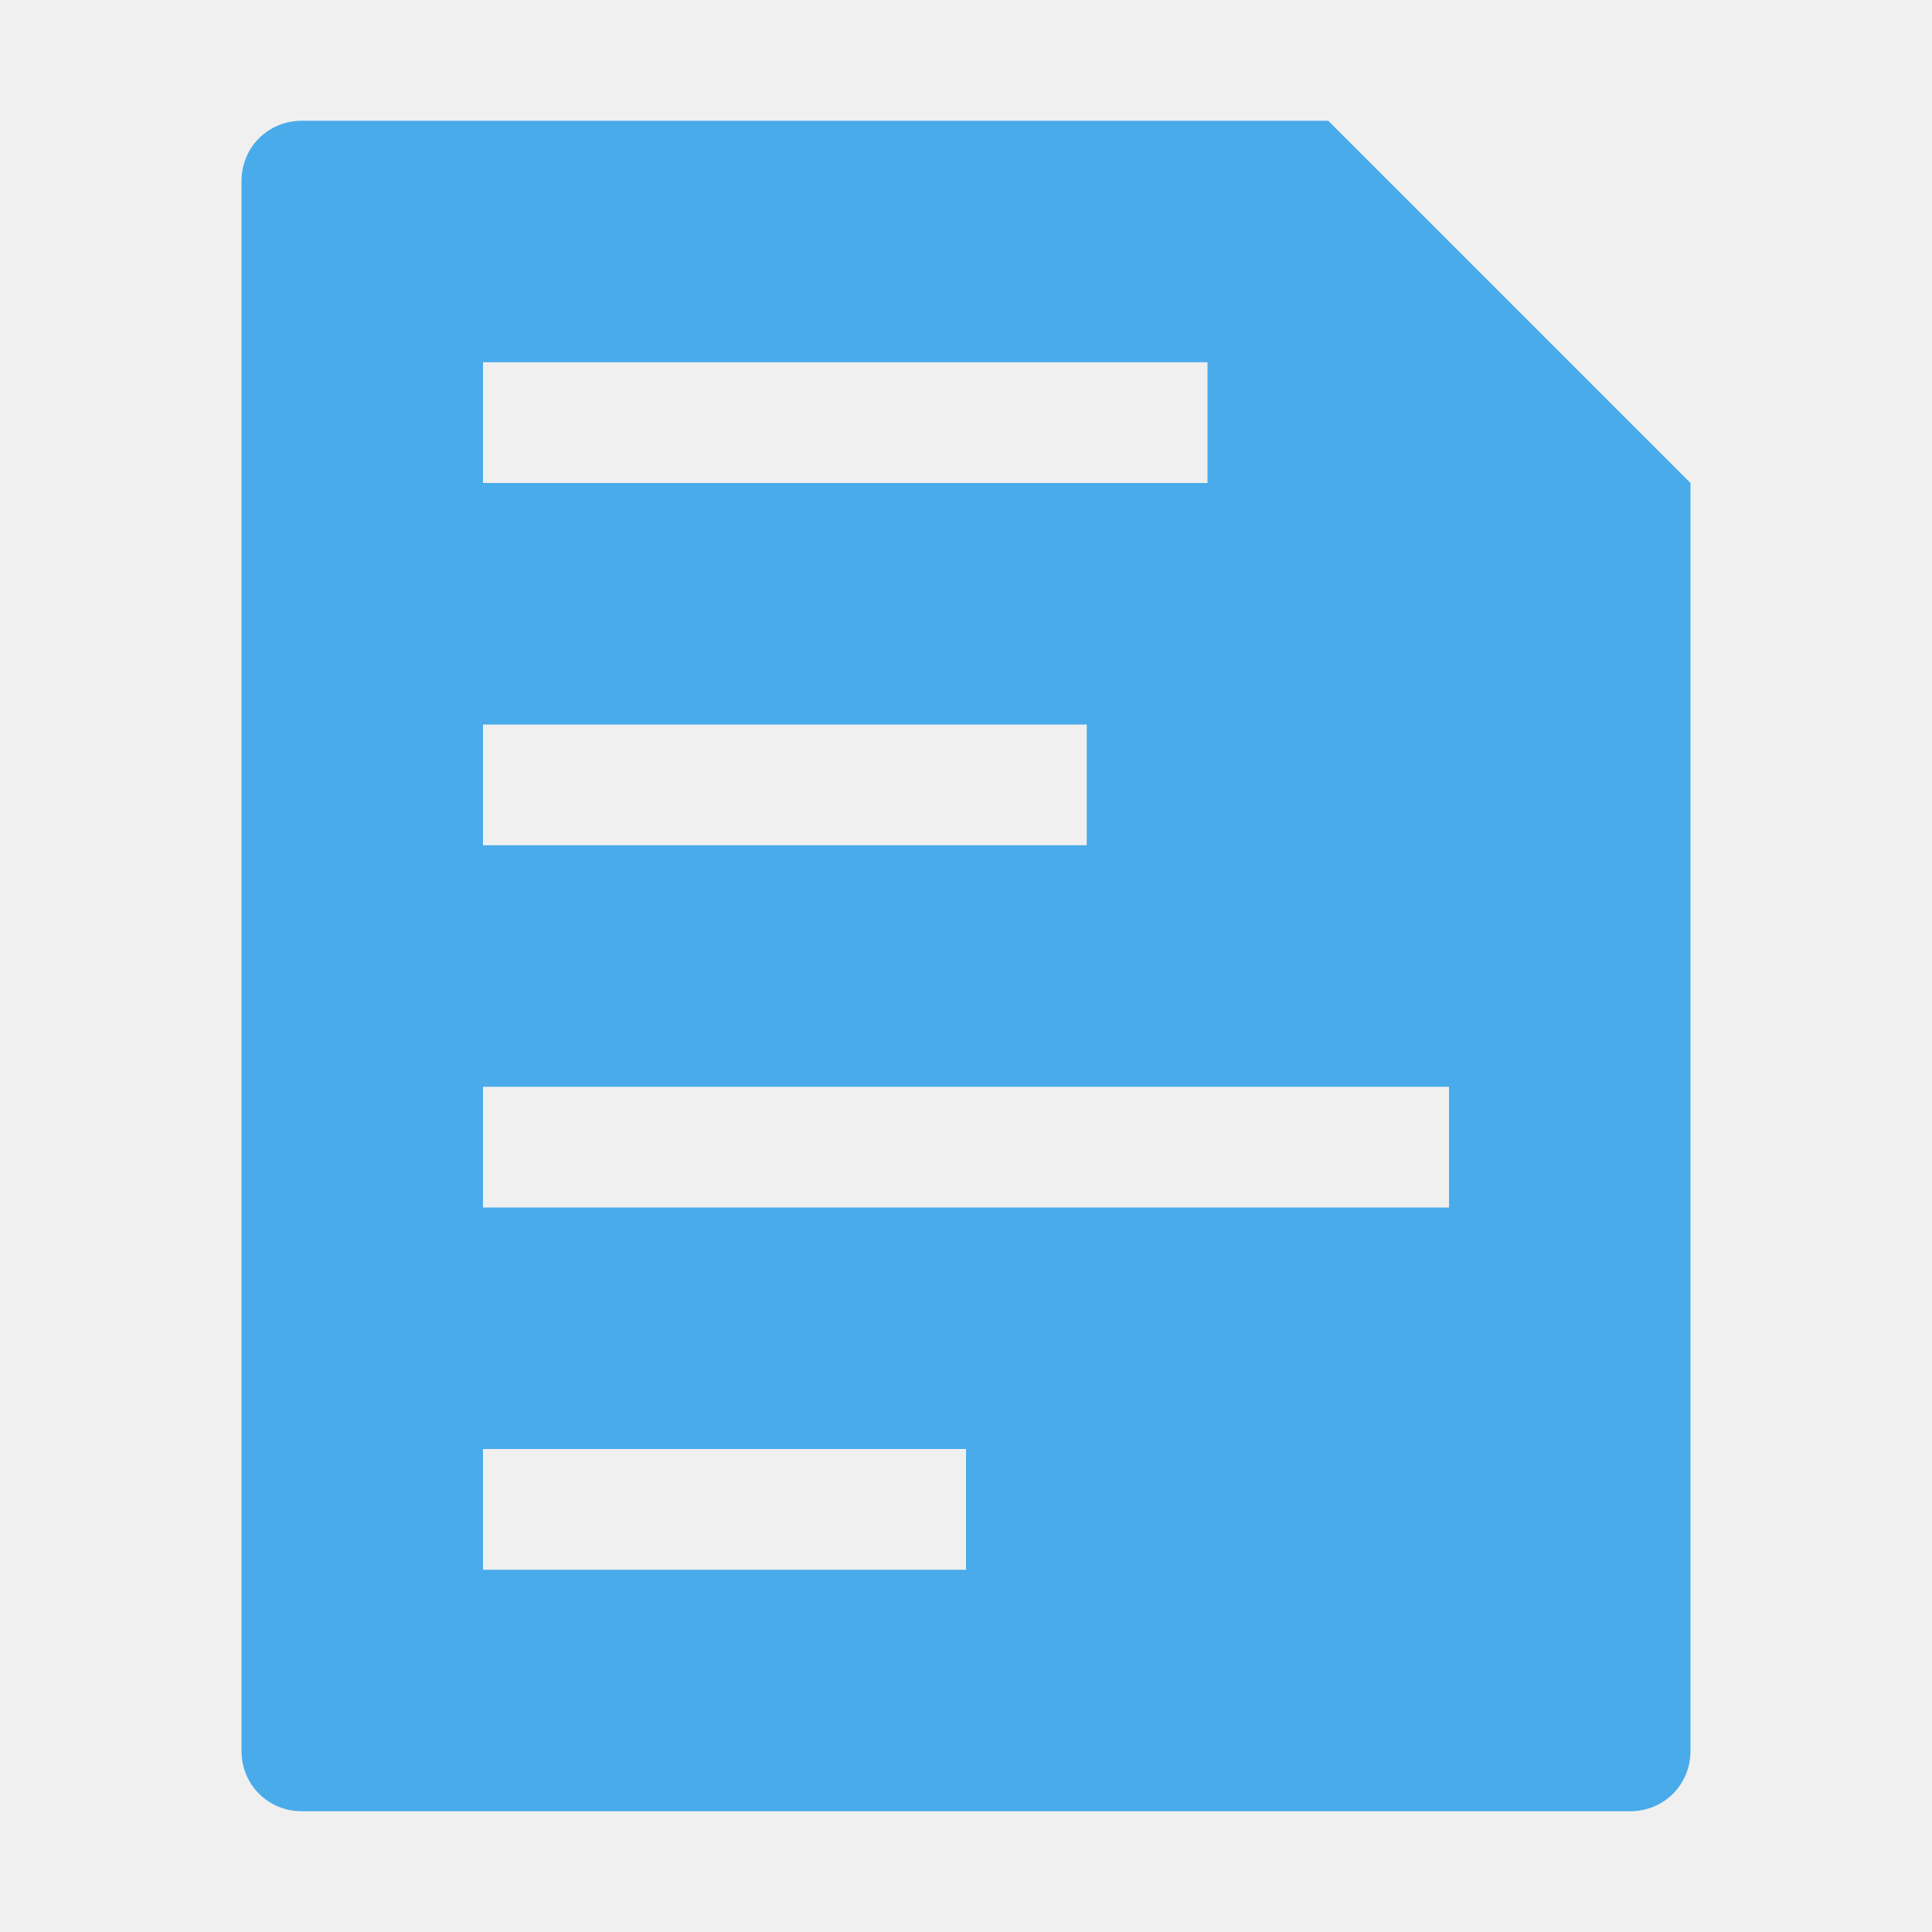
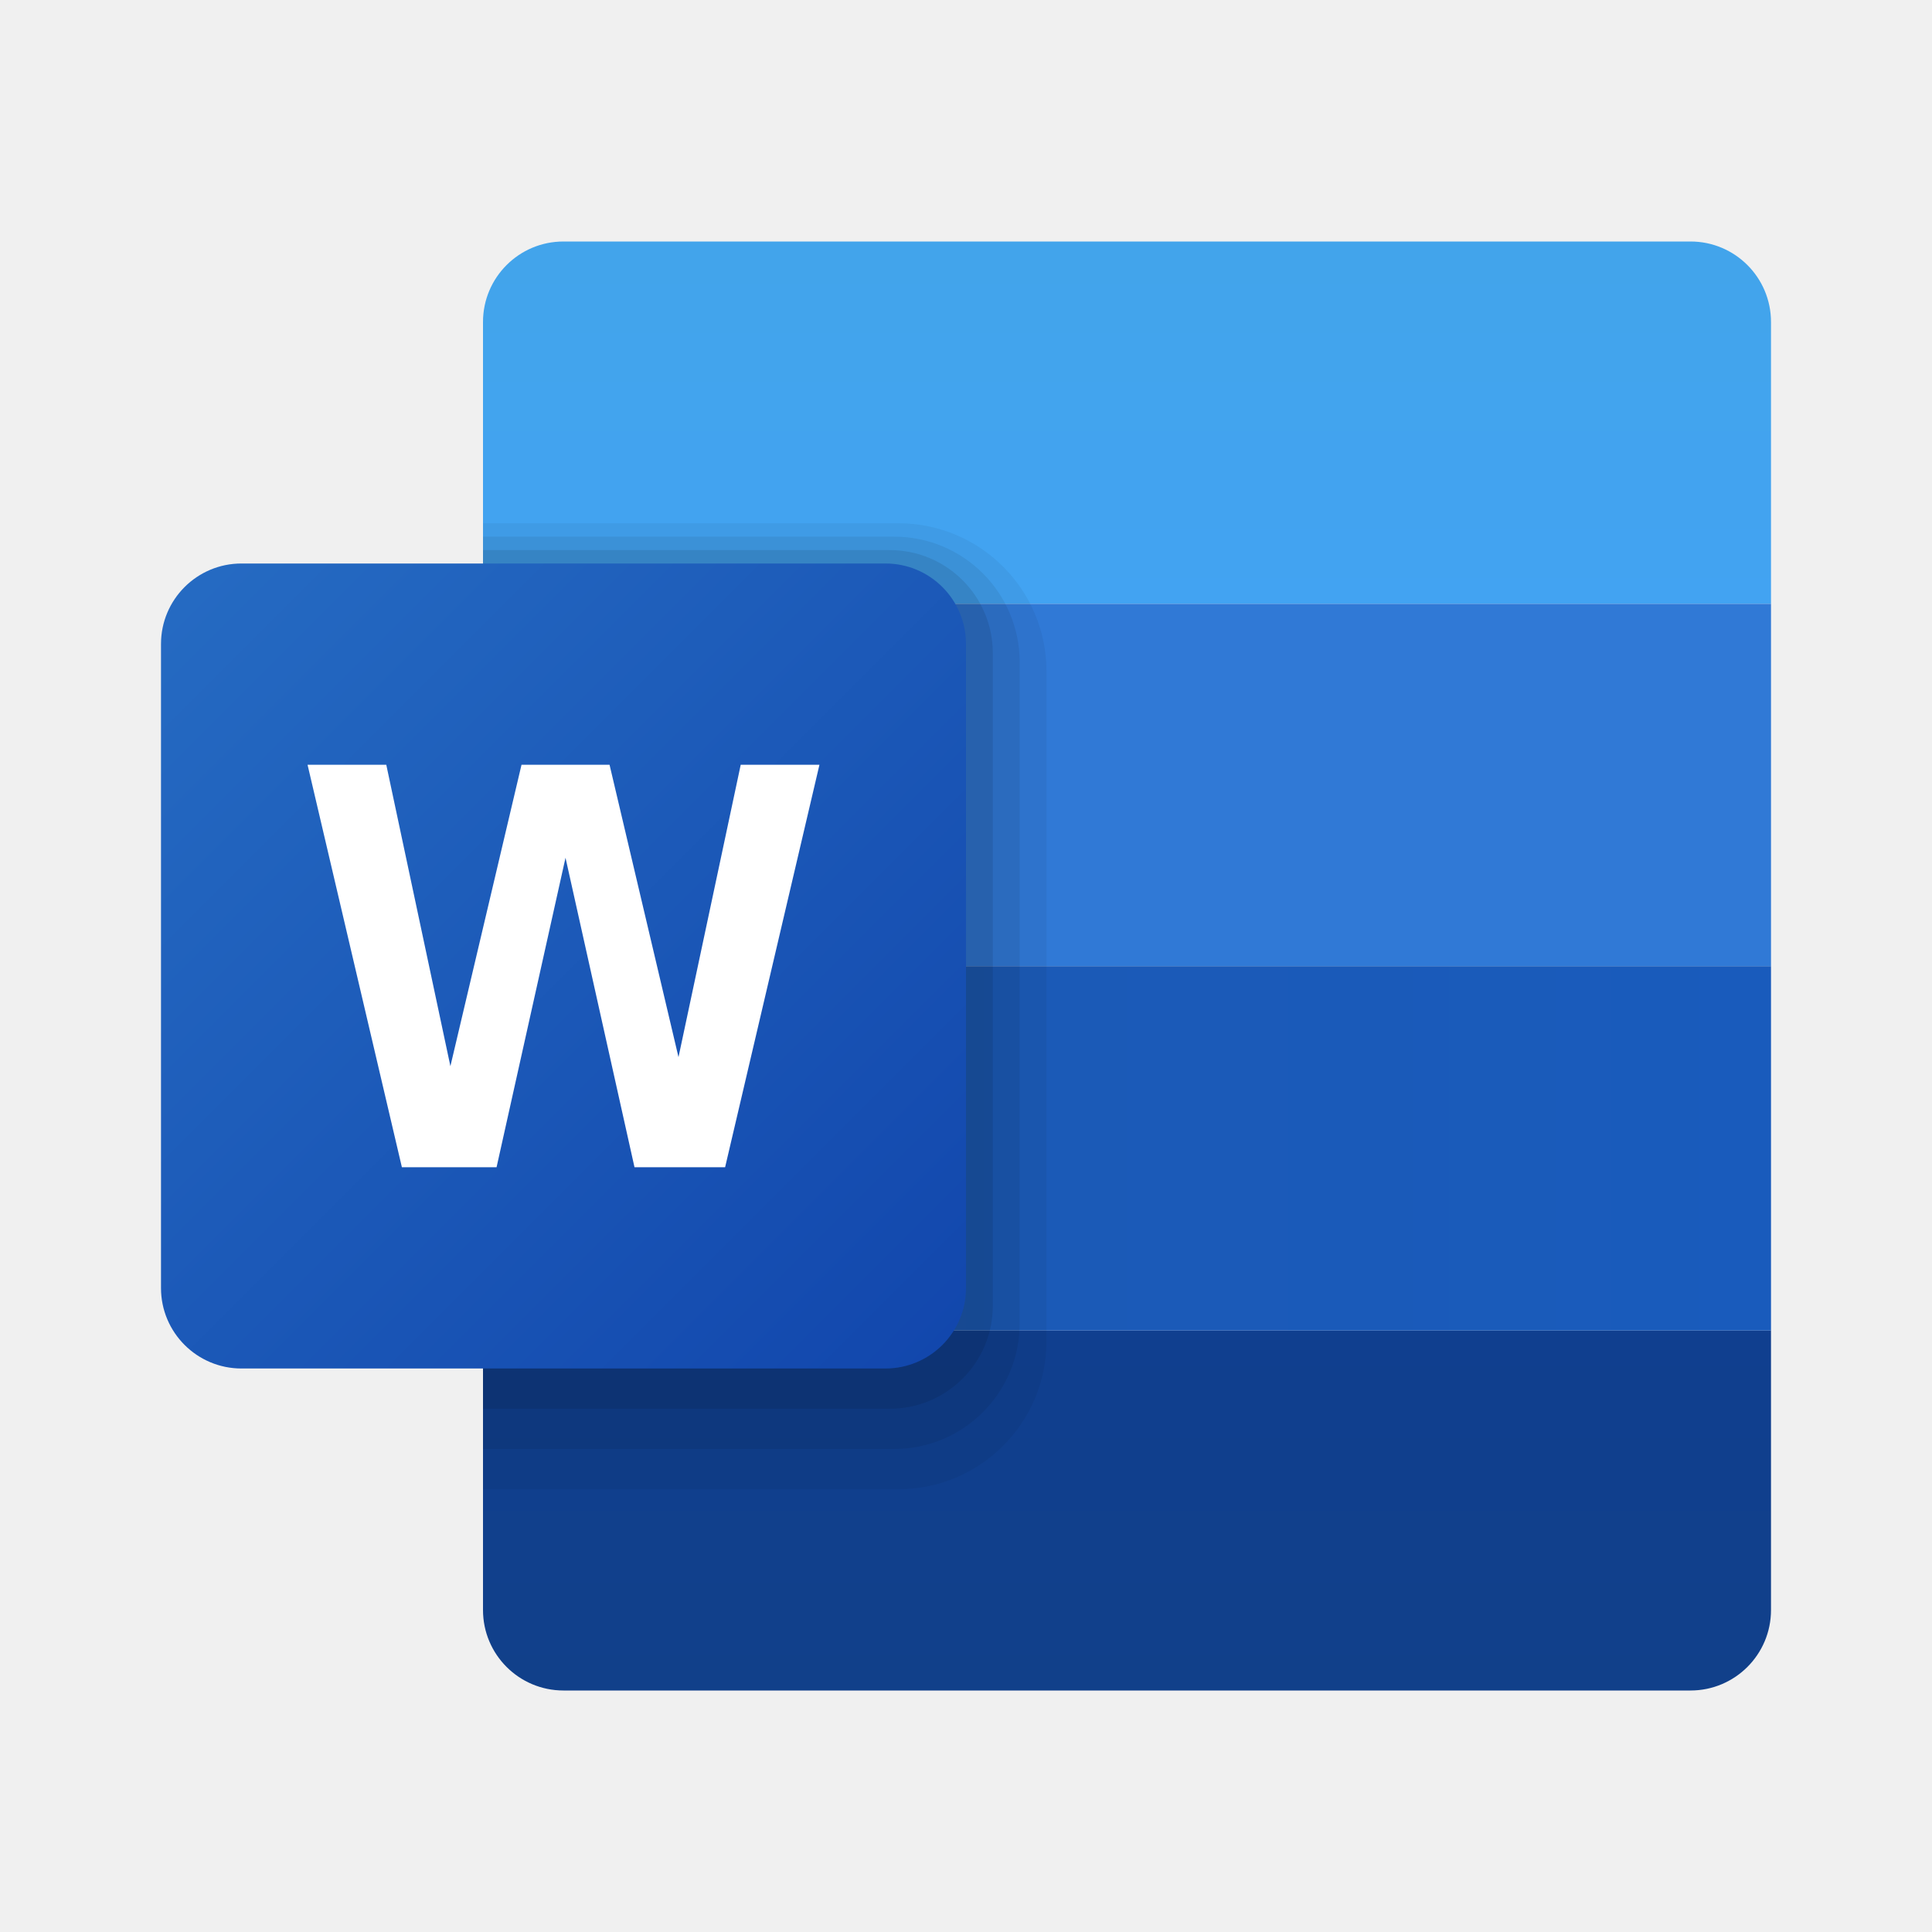
- <svg xmlns="http://www.w3.org/2000/svg" viewBox="0 0 16 16" width="16" version="1.1" height="16">
-   <path fill="#49abea" d="m2.5 1c-0.28 0-0.5 0.22-0.5 0.5v13c0 0.28 0.22 0.5 0.5 0.5h11c0.28 0 0.5-0.22 0.5-0.5v-10.5l-3-3h-8.5zm1.5 2h6v1h-6v-1zm0 3h5v1h-5v-1zm0 3h8v1h-8v-1zm0 3h4v1h-4v-1z" />
+ <svg xmlns="http://www.w3.org/2000/svg" viewBox="0 0 48 48" width="16px" height="16px">
+   <linearGradient id="Q7XamDf1hnh~bz~vAO7C6a" x1="28" x2="28" y1="14.966" y2="6.45" gradientUnits="userSpaceOnUse">
+     <stop offset="0" stop-color="#42a3f2" />
+     <stop offset="1" stop-color="#42a4eb" />
+   </linearGradient>
+   <path fill="url(#Q7XamDf1hnh~bz~vAO7C6a)" d="M42,6H14c-1.105,0-2,0.895-2,2v7.003h32V8C44,6.895,43.105,6,42,6z" />
+   <linearGradient id="Q7XamDf1hnh~bz~vAO7C6b" x1="28" x2="28" y1="42" y2="33.054" gradientUnits="userSpaceOnUse">
+     <stop offset="0" stop-color="#11408a" />
+     <stop offset="1" stop-color="#103f8f" />
+   </linearGradient>
+   <path fill="url(#Q7XamDf1hnh~bz~vAO7C6b)" d="M12,33.054V40c0,1.105,0.895,2,2,2h28c1.105,0,2-0.895,2-2v-6.946H12z" />
+   <linearGradient id="Q7XamDf1hnh~bz~vAO7C6c" x1="28" x2="28" y1="-15.46" y2="-15.521" gradientUnits="userSpaceOnUse">
+     <stop offset="0" stop-color="#3079d6" />
+     <stop offset="1" stop-color="#297cd2" />
+   </linearGradient>
+   <path fill="url(#Q7XamDf1hnh~bz~vAO7C6c)" d="M12,15.003h32v9.002H12V15.003z" />
+   <linearGradient id="Q7XamDf1hnh~bz~vAO7C6d" x1="12" x2="44" y1="28.53" y2="28.53" gradientUnits="userSpaceOnUse">
+     <stop offset="0" stop-color="#1d59b3" />
+     <stop offset="1" stop-color="#195bbc" />
+   </linearGradient>
+   <path fill="url(#Q7XamDf1hnh~bz~vAO7C6d)" d="M12,24.005h32v9.05H12V24.005z" />
+   <path d="M22.319,13H12v24h10.319C24.352,37,26,35.352,26,33.319V16.681C26,14.648,24.352,13,22.319,13z" opacity=".05" />
+   <path d="M22.213,36H12V13.333h10.213c1.724,0,3.121,1.397,3.121,3.121v16.425 C25.333,34.603,23.936,36,22.213,36z" opacity=".07" />
+   <path d="M22.106,35H12V13.667h10.106c1.414,0,2.56,1.146,2.56,2.56V32.44C24.667,33.854,23.52,35,22.106,35z" opacity=".09" />
+   <linearGradient id="Q7XamDf1hnh~bz~vAO7C6e" x1="4.744" x2="23.494" y1="14.744" y2="33.493" gradientUnits="userSpaceOnUse">
+     <stop offset="0" stop-color="#256ac2" />
+     <stop offset="1" stop-color="#1247ad" />
+   </linearGradient>
+   <path fill="url(#Q7XamDf1hnh~bz~vAO7C6e)" d="M22,34H6c-1.105,0-2-0.895-2-2V16c0-1.105,0.895-2,2-2h16c1.105,0,2,0.895,2,2v16 C24,33.105,23.105,34,22,34z" />
+   <path fill="#fff" d="M18.403,19l-1.546,7.264L15.144,19h-2.187l-1.767,7.489L9.597,19H7.641l2.344,10h2.352l1.713-7.689 L15.764,29h2.251l2.344-10H18.403z" />
</svg>
